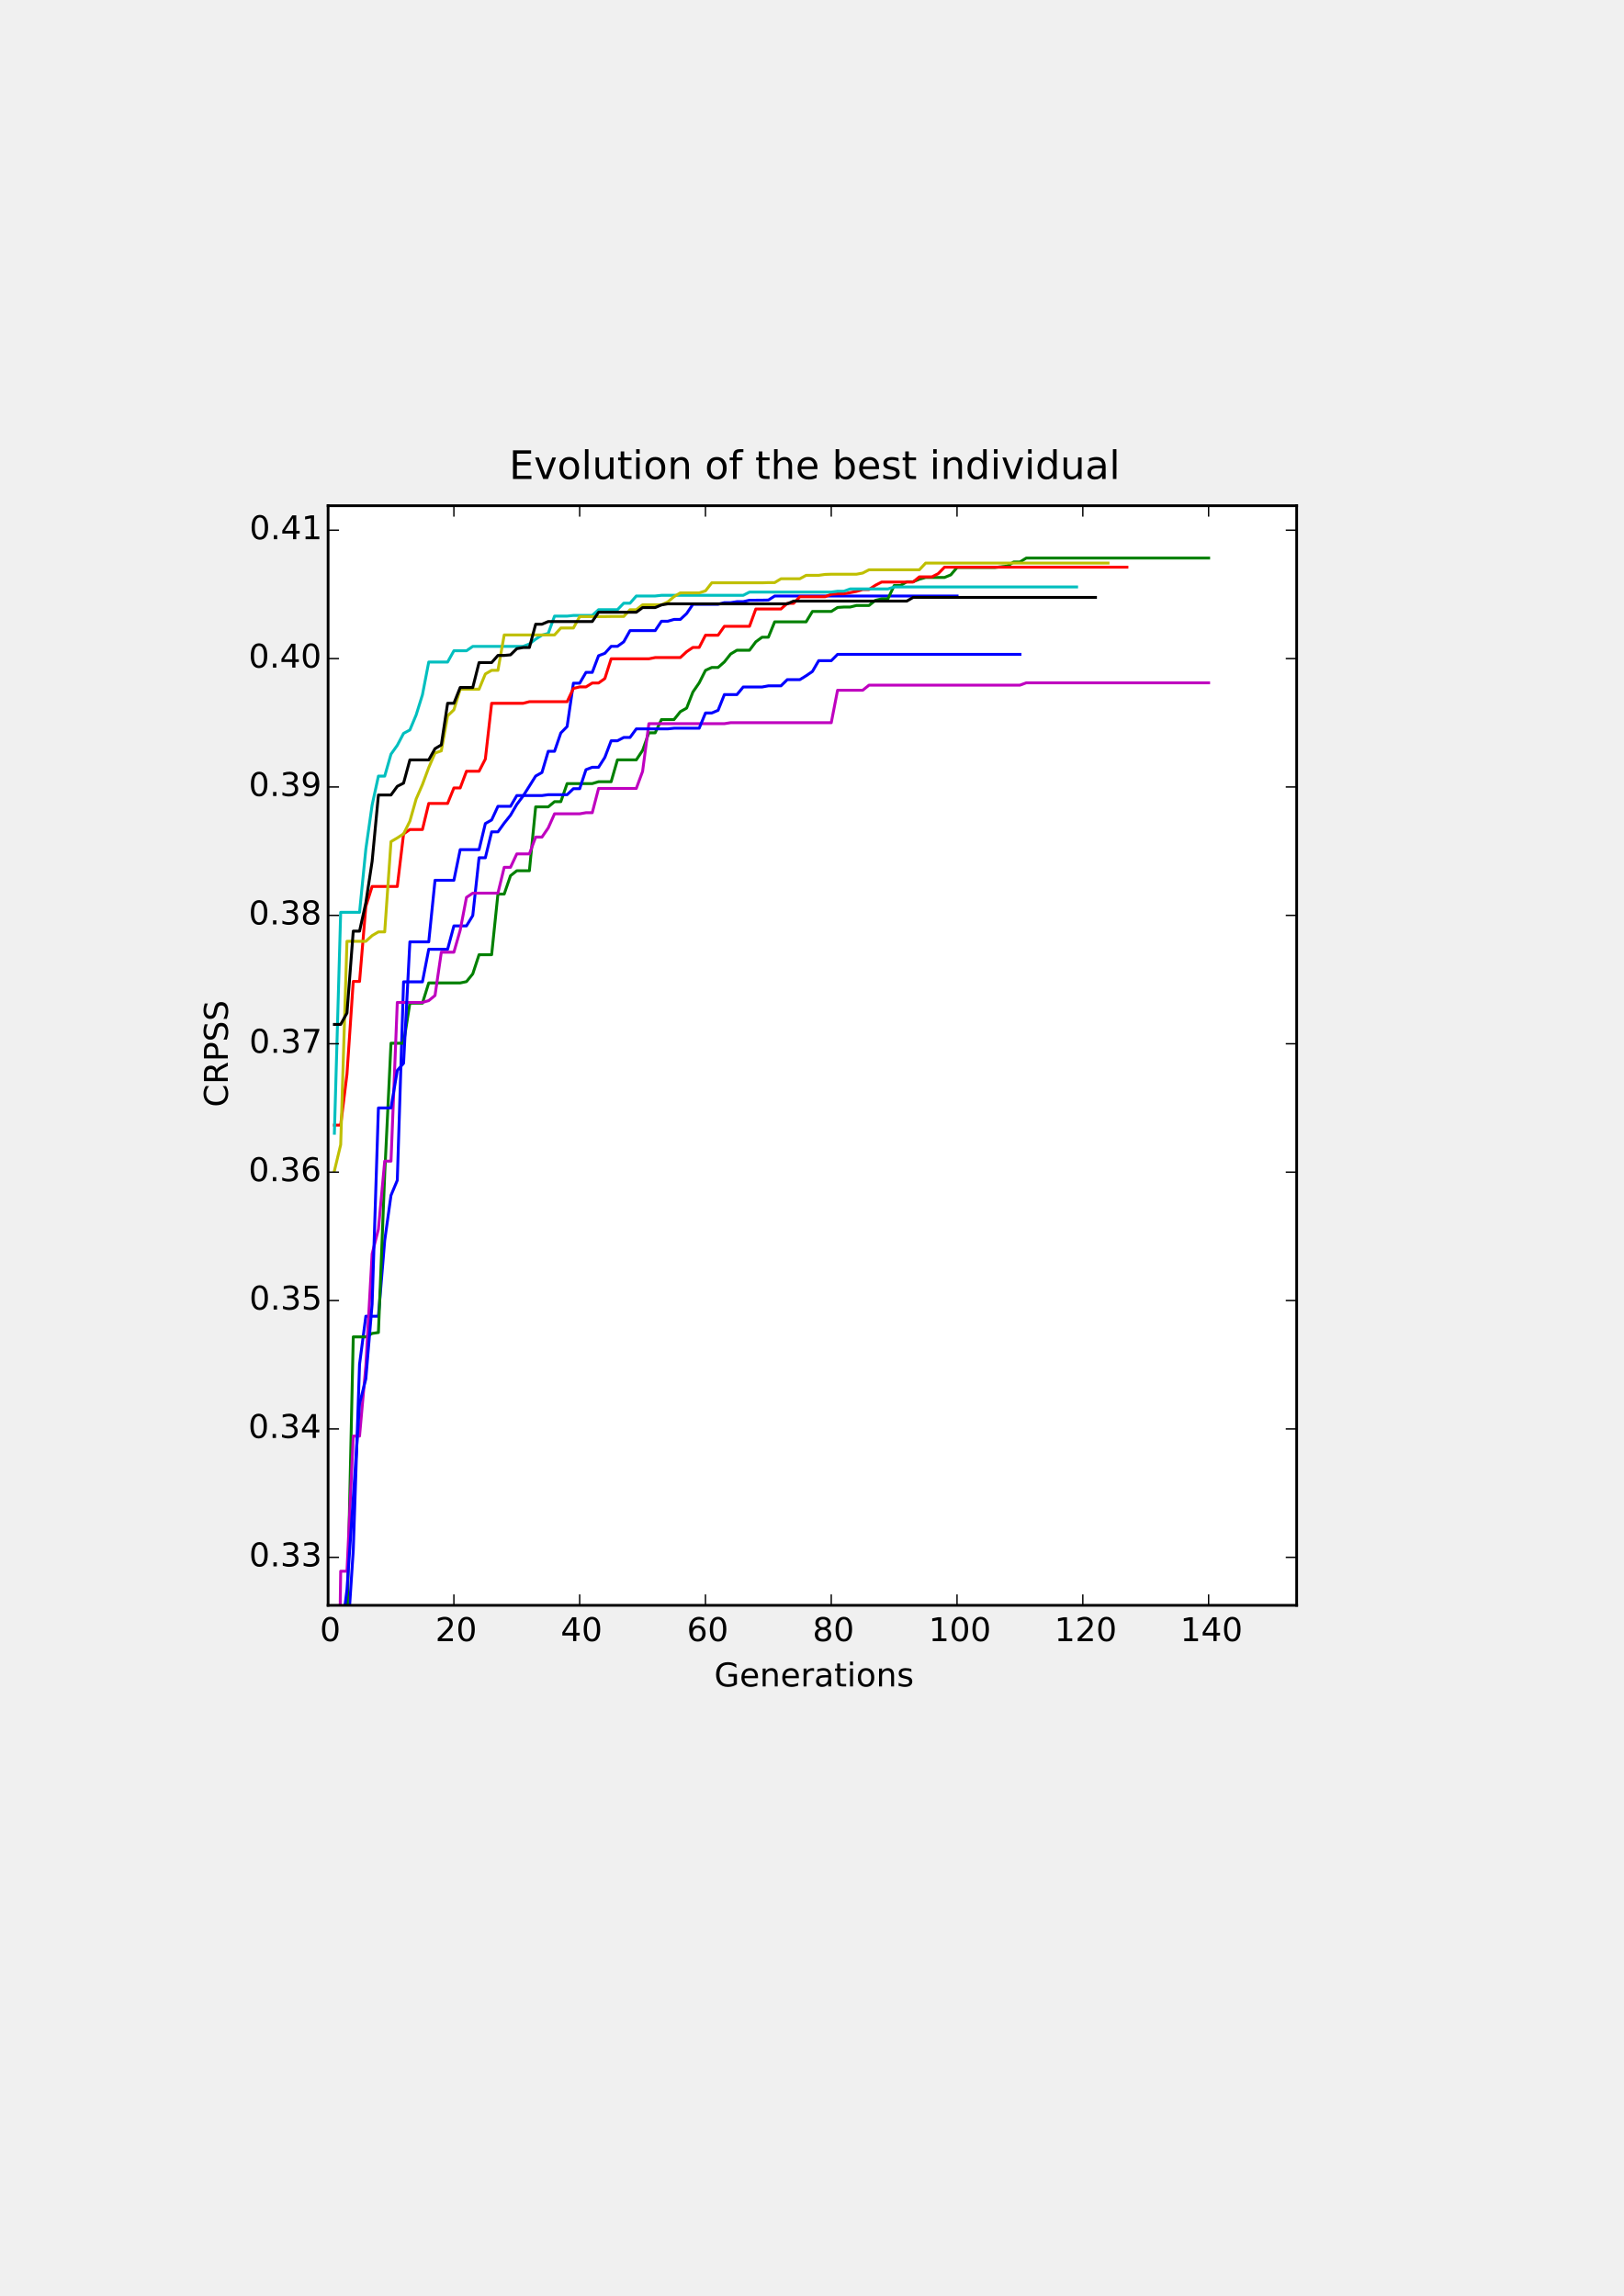
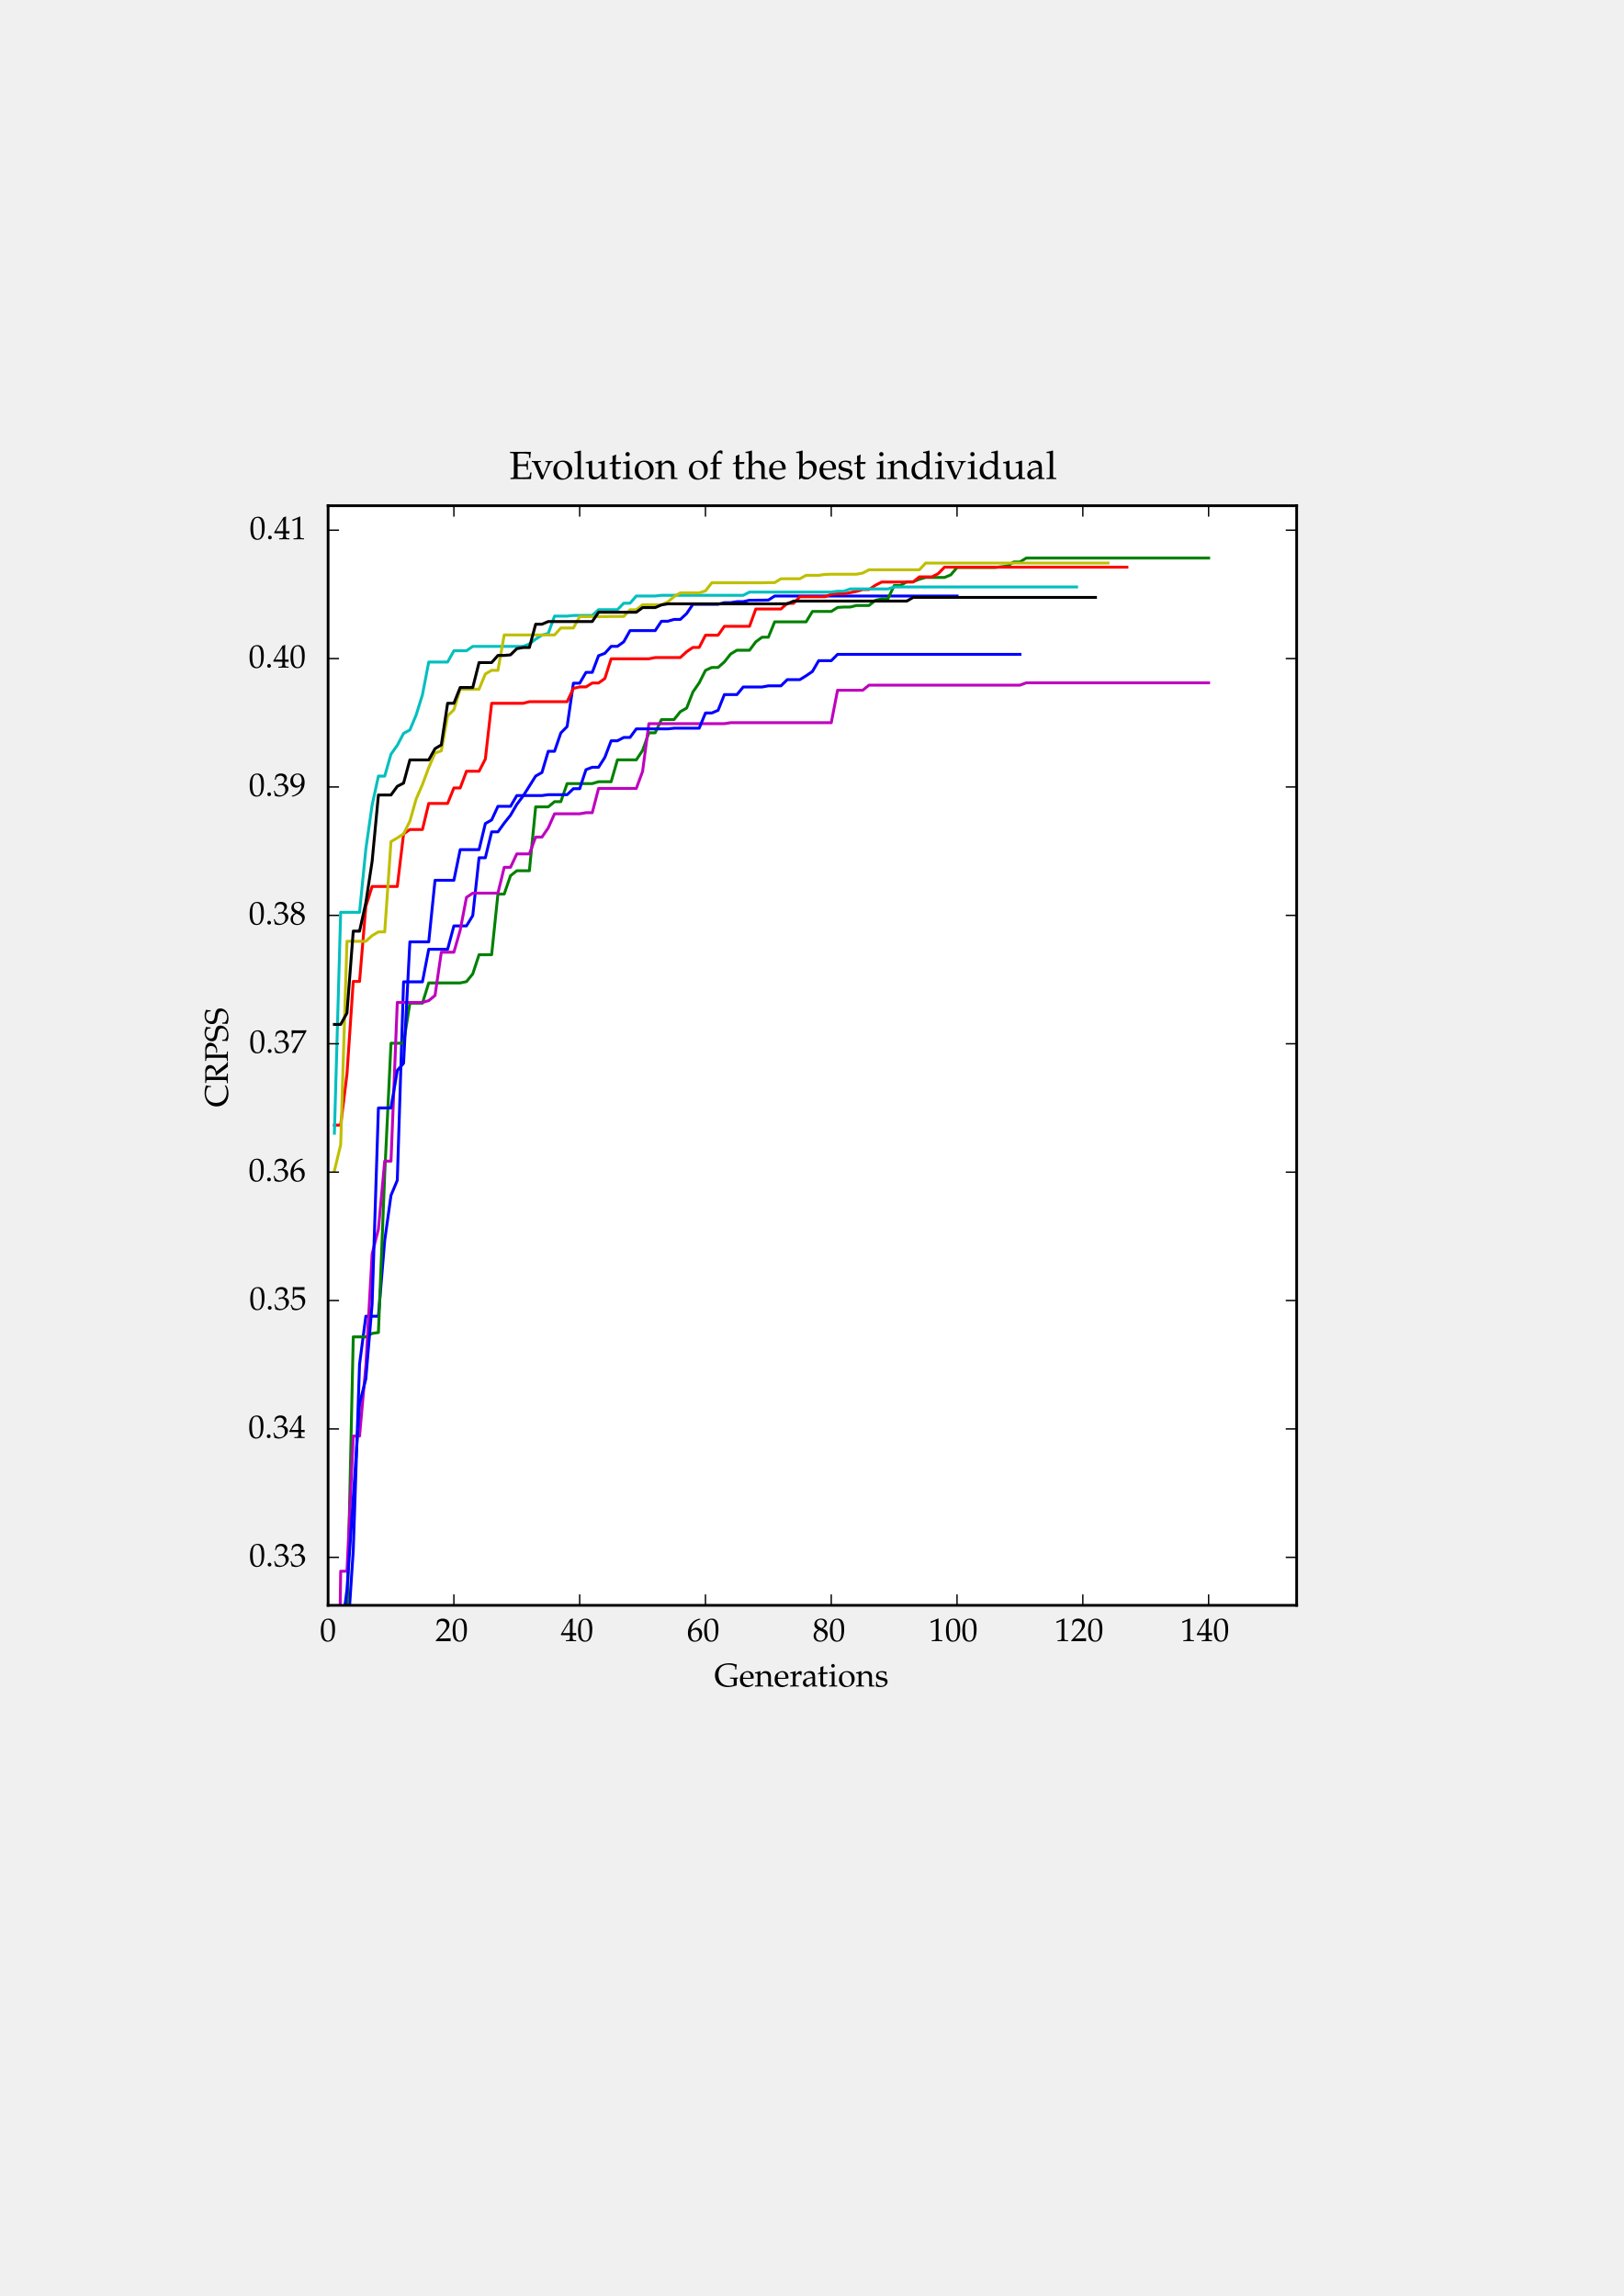
<svg xmlns="http://www.w3.org/2000/svg" width="210mm" height="297mm" viewBox="0 0 744.094 1052.362" id="svg2" version="1.1">
  <defs id="defs4">
    <clipPath id="clipPath4154" clipPathUnits="userSpaceOnUse">
      <path id="path4156" d="m 126,50.4 355.091,0 0,403.2 L 126,453.6 126,50.4 Z" />
    </clipPath>
    <clipPath id="clipPath4164" clipPathUnits="userSpaceOnUse">
      <path id="path4166" d="m 126,50.4 355.091,0 0,403.2 L 126,453.6 126,50.4 Z" />
    </clipPath>
    <clipPath id="clipPath4174" clipPathUnits="userSpaceOnUse">
      <path id="path4176" d="m 126,50.4 355.091,0 0,403.2 L 126,453.6 126,50.4 Z" />
    </clipPath>
    <clipPath id="clipPath4184" clipPathUnits="userSpaceOnUse">
      <path id="path4186" d="m 126,50.4 355.091,0 0,403.2 L 126,453.6 126,50.4 Z" />
    </clipPath>
    <clipPath id="clipPath4194" clipPathUnits="userSpaceOnUse">
      <path id="path4196" d="m 126,50.4 355.091,0 0,403.2 L 126,453.6 126,50.4 Z" />
    </clipPath>
    <clipPath id="clipPath4204" clipPathUnits="userSpaceOnUse">
      <path id="path4206" d="m 126,50.4 355.091,0 0,403.2 L 126,453.6 126,50.4 Z" />
    </clipPath>
    <clipPath id="clipPath4214" clipPathUnits="userSpaceOnUse">
      <path id="path4216" d="m 126,50.4 355.091,0 0,403.2 L 126,453.6 126,50.4 Z" />
    </clipPath>
    <clipPath id="clipPath4224" clipPathUnits="userSpaceOnUse">
      <path id="path4226" d="m 126,50.4 355.091,0 0,403.2 L 126,453.6 126,50.4 Z" />
    </clipPath>
    <clipPath id="clipPath4394" clipPathUnits="userSpaceOnUse">
      <path id="path4396" d="m 552.109,50.4 355.091,0 0,403.2 -355.091,0 0,-403.2 z" />
    </clipPath>
    <clipPath id="clipPath4404" clipPathUnits="userSpaceOnUse">
      <path id="path4406" d="m 552.109,50.4 355.091,0 0,403.2 -355.091,0 0,-403.2 z" />
    </clipPath>
    <clipPath id="clipPath4414" clipPathUnits="userSpaceOnUse">
      <path id="path4416" d="m 552.109,50.4 355.091,0 0,403.2 -355.091,0 0,-403.2 z" />
    </clipPath>
    <clipPath id="clipPath4424" clipPathUnits="userSpaceOnUse">
      <path id="path4426" d="m 552.109,50.4 355.091,0 0,403.2 -355.091,0 0,-403.2 z" />
    </clipPath>
    <clipPath id="clipPath4434" clipPathUnits="userSpaceOnUse">
      <path id="path4436" d="m 552.109,50.4 355.091,0 0,403.2 -355.091,0 0,-403.2 z" />
    </clipPath>
    <clipPath id="clipPath4444" clipPathUnits="userSpaceOnUse">
      <path id="path4446" d="m 552.109,50.4 355.091,0 0,403.2 -355.091,0 0,-403.2 z" />
    </clipPath>
    <clipPath id="clipPath4454" clipPathUnits="userSpaceOnUse">
      <path id="path4456" d="m 552.109,50.4 355.091,0 0,403.2 -355.091,0 0,-403.2 z" />
    </clipPath>
    <clipPath id="clipPath4464" clipPathUnits="userSpaceOnUse">
      <path id="path4466" d="m 552.109,50.4 355.091,0 0,403.2 -355.091,0 0,-403.2 z" />
    </clipPath>
  </defs>
  <g id="layer1">
    <path d="m 150.357,735.791 443.864,0 0,-504 -443.864,0 0,504 z" style="fill:#ffffff;fill-opacity:1;fill-rule:nonzero;stroke:none" id="path4148" />
    <g id="g4150" transform="matrix(1.25,0,0,-1.25,-7.142854,798.7908)" style="stroke-width:1.06;stroke-miterlimit:10;stroke-dasharray:none">
      <g id="g4152" clip-path="url(#clipPath4154)" style="stroke-width:1.06;stroke-miterlimit:10;stroke-dasharray:none">
        <path d="m 128.306,-0.57 2.306,24.663 2.306,11.432 2.306,34.995 2.306,68.262 2.306,17.623 2.306,0 2.306,0 2.306,27.764 2.306,16.564 2.306,5.505 2.306,72.781 2.306,0 2.306,0 2.306,0 2.306,11.94 2.306,0 2.306,0 2.306,0 2.306,8.571 2.306,0 2.306,0 2.306,3.792 2.306,21.187 2.306,0 2.306,9.501 2.306,0 2.306,3.203 2.306,2.888 2.306,3.974 2.306,3.069 2.306,3.645 2.306,3.687 2.306,1.297 2.306,7.786 2.306,0 2.306,6.724 2.306,2.34 2.306,15.898 2.306,0 2.306,3.967 2.306,0 2.306,6.108 2.306,0.88 2.306,2.554 2.306,0 2.306,1.656 2.306,4.112 2.306,0 2.306,0 2.306,0 2.306,0 2.306,3.442 2.306,0 2.306,0.667 2.306,0 2.306,2.144 2.306,3.415 2.306,0 2.306,0 2.306,0 2.306,0 2.306,0.58 2.306,0 2.306,0.368 2.306,0 2.306,0.534 2.306,0 2.306,0.015 2.306,0.044 2.306,1.482 2.306,0 2.306,0 2.306,0 2.306,0 2.306,0 2.306,0 2.306,0 2.306,0 2.306,0 2.306,0 2.306,0 2.306,0 2.306,0 2.306,0 2.306,0 2.306,0 2.306,0 2.306,0 2.306,0 2.306,0 2.306,0 2.306,0 2.306,0 2.306,0 2.306,0 2.306,0 2.306,0 2.306,0 2.306,0" style="fill:none;stroke:#0000ff;stroke-width:1.06;stroke-linecap:square;stroke-linejoin:round;stroke-miterlimit:10;stroke-dasharray:none;stroke-opacity:1" id="path4158" />
      </g>
    </g>
    <g id="g4160" transform="matrix(1.25,0,0,-1.25,-7.142854,798.7908)" style="stroke-width:1.06;stroke-miterlimit:10;stroke-dasharray:none">
      <g id="g4162" clip-path="url(#clipPath4164)" style="stroke-width:1.06;stroke-miterlimit:10;stroke-dasharray:none">
        <path d="m 128.306,0.578 2.306,43.013 2.306,0 2.306,105.237 4.612,0 2.306,1.265 2.306,0.341 2.306,58.033 2.306,48.034 4.612,0 2.306,14.694 4.612,0 2.306,7.418 11.529,0 2.306,0.479 2.306,2.852 2.306,7.016 4.612,0 2.306,22.248 2.306,0 2.306,6.72 2.306,1.821 4.612,0 2.306,23.418 4.612,0 2.306,1.92 2.306,0 2.306,6.619 9.223,0 2.306,0.693 4.612,0 2.306,8.006 6.917,0 2.306,3.473 2.306,6.446 2.306,0 2.306,4.864 4.612,0 2.306,2.889 2.306,1.299 2.306,5.915 2.306,3.355 2.306,4.576 2.306,1.069 2.306,0 2.306,2.023 2.306,2.915 2.306,1.382 4.612,0 2.306,3.087 2.306,1.69 2.306,0 2.306,5.629 11.529,0 2.306,3.809 6.917,0 2.306,1.47 2.306,0.15 2.306,0 2.306,0.566 4.612,0 2.306,1.884 2.306,0.55 2.306,0 2.306,4.882 2.306,0 2.306,1.375 2.306,0 2.306,0.943 2.306,0.647 6.917,0 2.306,0.951 2.306,2.707 13.835,0 4.612,0.541 2.306,1.482 2.306,0 2.306,1.428 66.868,0 0,0" style="fill:none;stroke:#008000;stroke-width:1.06;stroke-linecap:square;stroke-linejoin:round;stroke-miterlimit:10;stroke-dasharray:none;stroke-opacity:1" id="path4168" />
      </g>
    </g>
    <g id="g4170" transform="matrix(1.25,0,0,-1.25,-7.142854,798.7908)" style="stroke-width:1.06;stroke-miterlimit:10;stroke-dasharray:none">
      <g id="g4172" clip-path="url(#clipPath4174)" style="stroke-width:1.06;stroke-miterlimit:10;stroke-dasharray:none">
        <path d="m 128.306,226.464 2.306,0 2.306,18.703 2.306,33.997 2.306,0 2.306,27.501 2.306,7.322 2.306,0 2.306,0 2.306,0 2.306,0 2.306,19.258 2.306,1.626 2.306,0 2.306,0 2.306,9.556 2.306,0 2.306,0 2.306,0 2.306,5.676 2.306,0 2.306,6.134 2.306,0 2.306,0 2.306,4.471 2.306,20.435 2.306,0 2.306,0 2.306,0 2.306,0 2.306,0 2.306,0.595 2.306,0 2.306,0 2.306,0 2.306,0 2.306,0 2.306,0 2.306,4.869 2.306,0.556 2.306,0 2.306,1.425 2.306,0 2.306,1.636 2.306,7.243 2.306,0 2.306,0 2.306,0 2.306,0 2.306,0 2.306,0 2.306,0.452 2.306,0 2.306,0 2.306,0 2.306,0 2.306,2.148 2.306,1.572 2.306,0 2.306,4.473 2.306,0 2.306,0 2.306,3.271 2.306,0 2.306,0 2.306,0 2.306,0 2.306,6.348 2.306,0 2.306,0 2.306,0 2.306,0 2.306,2.072 2.306,0 2.306,2.41 2.306,0 2.306,0 2.306,0 2.306,0 2.306,0.912 2.306,0.168 2.306,0 2.306,0.431 2.306,0.445 2.306,0.712 2.306,0 2.306,1.539 2.306,1.185 2.306,0 2.306,0 2.306,0 2.306,0 2.306,0 2.306,1.907 2.306,0 2.306,0 2.306,1.182 2.306,2.371 2.306,0 2.306,0 2.306,0 2.306,0 2.306,0 2.306,0 2.306,0 2.306,0 2.306,0 2.306,0 2.306,0 2.306,0 2.306,0 2.306,0 2.306,0 2.306,0 2.306,0 2.306,0 2.306,0 2.306,0 2.306,0 2.306,0 2.306,0 2.306,0 2.306,0 2.306,0 2.306,0 2.306,0 2.306,0" style="fill:none;stroke:#ff0000;stroke-width:1.06;stroke-linecap:square;stroke-linejoin:round;stroke-miterlimit:10;stroke-dasharray:none;stroke-opacity:1" id="path4178" />
      </g>
    </g>
    <g id="g4180" transform="matrix(1.25,0,0,-1.25,-7.142854,798.7908)" style="stroke-width:1.06;stroke-miterlimit:10;stroke-dasharray:none">
      <g id="g4182" clip-path="url(#clipPath4184)" style="stroke-width:1.06;stroke-miterlimit:10;stroke-dasharray:none">
        <path d="m 128.306,223.49 2.306,81.016 2.306,0 2.306,0 2.306,0 2.306,23.177 2.306,16.171 2.306,10.598 2.306,0 2.306,8.056 2.306,3.236 2.306,4.378 2.306,1.242 2.306,5.524 2.306,7.394 2.306,11.997 2.306,0 2.306,0 2.306,0 2.306,4.136 2.306,0 2.306,0 2.306,1.601 2.306,0 2.306,0 2.306,0 2.306,0 2.306,0 2.306,0 2.306,0 2.306,0 2.306,0.897 2.306,1.766 2.306,1.466 2.306,0.631 2.306,6.338 2.306,0 2.306,0 2.306,0.246 2.306,0 2.306,0 2.306,0 2.306,2.116 2.306,0 2.306,0 2.306,0 2.306,2.374 2.306,0 2.306,2.645 2.306,0 2.306,0 2.306,0 2.306,0.25 2.306,0 2.306,0 2.306,0 2.306,0 2.306,0 2.306,0 2.306,0 2.306,0 2.306,0 2.306,0 2.306,0 2.306,0 2.306,0 2.306,1.186 2.306,0 2.306,0 2.306,0 2.306,0 2.306,0 2.306,0 2.306,0 2.306,0 2.306,0 2.306,0 2.306,0 2.306,0 2.306,0 2.306,0.309 2.306,0 2.306,0.842 2.306,0 2.306,0 2.306,0 2.306,0 2.306,0 2.306,0 2.306,0.725 2.306,0 2.306,0 2.306,0 2.306,0 2.306,0 2.306,0 2.306,0 2.306,0 2.306,0 2.306,0 2.306,0 2.306,0 2.306,0 2.306,0 2.306,0 2.306,0 2.306,0 2.306,0 2.306,0 2.306,0 2.306,0 2.306,0 2.306,0 2.306,0 2.306,0 2.306,0 2.306,0 2.306,0 2.306,0" style="fill:none;stroke:#00bfbf;stroke-width:1.06;stroke-linecap:square;stroke-linejoin:round;stroke-miterlimit:10;stroke-dasharray:none;stroke-opacity:1" id="path4188" />
      </g>
    </g>
    <g id="g4190" transform="matrix(1.25,0,0,-1.25,-7.142854,798.7908)" style="stroke-width:1.06;stroke-miterlimit:10;stroke-dasharray:none">
      <g id="g4192" clip-path="url(#clipPath4194)" style="stroke-width:1.06;stroke-miterlimit:10;stroke-dasharray:none">
        <path d="m 129.716,-1 0.896,63.899 2.306,0 2.306,49.56 2.306,0 2.306,25.679 2.306,41.157 2.306,9.029 2.306,24.952 2.306,0 2.306,58.193 9.223,0 2.306,0.659 2.306,1.885 2.306,15.869 4.612,0 2.306,8.035 2.306,12.067 2.306,1.548 9.223,0 2.306,9.476 2.306,0 2.306,4.917 4.612,0 2.306,6.164 2.306,0 2.306,3.361 2.306,5.179 9.223,0 2.306,0.406 2.306,0 2.306,8.891 13.835,0 2.306,6.259 2.306,17.49 27.669,0 2.306,0.364 36.893,0 2.306,11.895 9.223,0 2.306,1.871 55.339,0 2.306,0.851 66.868,0 0,0" style="fill:none;stroke:#bf00bf;stroke-width:1.06;stroke-linecap:square;stroke-linejoin:round;stroke-miterlimit:10;stroke-dasharray:none;stroke-opacity:1" id="path4198" />
      </g>
    </g>
    <g id="g4200" transform="matrix(1.25,0,0,-1.25,-7.142854,798.7908)" style="stroke-width:1.06;stroke-miterlimit:10;stroke-dasharray:none">
      <g id="g4202" clip-path="url(#clipPath4204)" style="stroke-width:1.06;stroke-miterlimit:10;stroke-dasharray:none">
        <path d="m 128.306,209.667 2.306,9.637 2.306,74.579 2.306,0 2.306,0 2.306,0 2.306,2.088 2.306,1.358 2.306,0 2.306,33.102 2.306,1.349 2.306,1.498 2.306,4.645 2.306,8.145 2.306,5.287 2.306,6.221 2.306,5.343 2.306,0.789 2.306,12.854 2.306,2.201 2.306,7.555 2.306,0 2.306,0 2.306,0 2.306,5.591 2.306,1.318 2.306,0 2.306,12.99 2.306,0 2.306,0 2.306,0 2.306,0 2.306,0 2.306,0 2.306,0 2.306,0 2.306,2.54 2.306,0 2.306,0 2.306,4.192 2.306,0 2.306,0 2.306,0 2.306,0 2.306,0.037 2.306,0 2.306,0 2.306,2.473 2.306,0 2.306,1.808 2.306,0 2.306,0 2.306,0 2.306,1.048 2.306,1.951 2.306,1.368 2.306,0 2.306,0 2.306,0 2.306,0.744 2.306,2.955 2.306,0 2.306,0 2.306,0 2.306,0 2.306,0 2.306,0 2.306,0 2.306,0 2.306,0.076 2.306,0 2.306,1.405 2.306,0 2.306,0 2.306,0 2.306,1.262 2.306,0 2.306,0 2.306,0.33 2.306,0.076 2.306,0 2.306,0 2.306,0 2.306,0 2.306,0.425 2.306,1.196 2.306,0 2.306,0 2.306,0 2.306,0 2.306,0 2.306,0 2.306,0 2.306,0 2.306,2.469 2.306,0 2.306,0 2.306,0 2.306,0 2.306,0 2.306,0 2.306,0 2.306,0 2.306,0 2.306,0 2.306,0 2.306,0 2.306,0 2.306,0 2.306,0 2.306,0 2.306,0 2.306,0 2.306,0 2.306,0 2.306,0 2.306,0 2.306,0 2.306,0 2.306,0 2.306,0 2.306,0 2.306,0 2.306,0" style="fill:none;stroke:#bfbf00;stroke-width:1.06;stroke-linecap:square;stroke-linejoin:round;stroke-miterlimit:10;stroke-dasharray:none;stroke-opacity:1" id="path4208" />
      </g>
    </g>
    <g id="g4210" transform="matrix(1.25,0,0,-1.25,-7.142854,798.7908)" style="stroke-width:1.06;stroke-miterlimit:10;stroke-dasharray:none">
      <g id="g4212" clip-path="url(#clipPath4214)" style="stroke-width:1.06;stroke-miterlimit:10;stroke-dasharray:none">
        <path d="m 128.306,263.401 2.306,0 2.306,4.176 2.306,30.029 2.306,0 2.306,10.404 2.306,15.194 2.306,24.329 2.306,0 2.306,0 2.306,3.172 2.306,1.181 2.306,8.505 2.306,0 2.306,0 2.306,0 2.306,4.125 2.306,1.383 2.306,15.251 2.306,0 2.306,5.789 2.306,0 2.306,0 2.306,9.14 2.306,0 2.306,0 2.306,2.625 2.306,0 2.306,0.21 2.306,2.266 2.306,0.42 2.306,0 2.306,8.544 2.306,0 2.306,0.991 2.306,0 2.306,0 2.306,0 2.306,0 2.306,0 2.306,0 2.306,0 2.306,3.408 2.306,0 2.306,0 2.306,0 2.306,0 2.306,0 2.306,0 2.306,1.707 2.306,0 2.306,0 2.306,0.974 2.306,0.396 2.306,0 2.306,0 2.306,0 2.306,0 2.306,0 2.306,0 2.306,0 2.306,0 2.306,0 2.306,0 2.306,0 2.306,0 2.306,0 2.306,0 2.306,0 2.306,0 2.306,0 2.306,0 2.306,0 2.306,0.998 2.306,0 2.306,0 2.306,0 2.306,0 2.306,0 2.306,0 2.306,0 2.306,0 2.306,0 2.306,0.003 2.306,0 2.306,0 2.306,0 2.306,0 2.306,0 2.306,0 2.306,0 2.306,0 2.306,1.346 2.306,0 2.306,0 2.306,0 2.306,0 2.306,0 2.306,0 2.306,0 2.306,0 2.306,0 2.306,0 2.306,0 2.306,0 2.306,0 2.306,0 2.306,0 2.306,0 2.306,0 2.306,0 2.306,0 2.306,0 2.306,0 2.306,0 2.306,0 2.306,0 2.306,0 2.306,0 2.306,0 2.306,0 2.306,0" style="fill:none;stroke:#000000;stroke-width:1.06;stroke-linecap:square;stroke-linejoin:round;stroke-miterlimit:10;stroke-dasharray:none;stroke-opacity:1" id="path4218" />
      </g>
    </g>
    <g id="g4220" transform="matrix(1.25,0,0,-1.25,-7.142854,798.7908)">
      <g id="g4222" clip-path="url(#clipPath4224)">
        <path d="m 128.306,1.461 2.306,36.133 2.306,18.535 2.306,33.536 2.306,34.648 2.306,9.116 2.306,27.436 2.306,71.904 2.306,0 2.306,0 2.306,13.773 2.306,2.599 2.306,44.531 2.306,0 2.306,0 2.306,0 2.306,22.582 2.306,0 2.306,0 2.306,0 2.306,11.233 2.306,0 2.306,0 2.306,0 2.306,9.572 2.306,1.305 2.306,5.001 2.306,0 2.306,0 2.306,3.956 2.306,0 2.306,0 2.306,0 2.306,0 2.306,0.313 2.306,0 2.306,0 2.306,0 2.306,2.207 2.306,0 2.306,6.97 2.306,0.889 2.306,0 2.306,3.624 2.306,6.079 2.306,0 2.306,1.219 2.306,0 2.306,3.149 2.306,0 2.306,0 2.306,0 2.306,0 2.306,0 2.306,0.241 2.306,0 2.306,0 2.306,0 2.306,0 2.306,5.585 2.306,0 2.306,0.974 2.306,5.771 2.306,0 2.306,0 2.306,2.788 2.306,0 2.306,0 2.306,0 2.306,0.424 2.306,0 2.306,0 2.306,2.268 2.306,0 2.306,0 2.306,1.426 2.306,1.575 2.306,3.964 2.306,0 2.306,0 2.306,2.315 2.306,0 2.306,0 2.306,0 2.306,0 2.306,0 2.306,0 2.306,0 2.306,0 2.306,0 2.306,0 2.306,0 2.306,0 2.306,0 2.306,0 2.306,0 2.306,0 2.306,0 2.306,0 2.306,0 2.306,0 2.306,0 2.306,0 2.306,0 2.306,0 2.306,0 2.306,0 2.306,0 2.306,0 2.306,0" style="fill:none;stroke:#0000ff;stroke-width:1.06;stroke-linecap:square;stroke-linejoin:round;stroke-miterlimit:10;stroke-dasharray:none;stroke-opacity:1" id="path4228" />
      </g>
    </g>
    <path id="path4232" style="fill:none;stroke:#000000;stroke-width:1.25;stroke-linecap:square;stroke-linejoin:miter;stroke-miterlimit:10;stroke-dasharray:none;stroke-opacity:1" d="m 150.357,231.791 443.864,0" />
    <path id="path4234" style="fill:none;stroke:#000000;stroke-width:1.25;stroke-linecap:square;stroke-linejoin:miter;stroke-miterlimit:10;stroke-dasharray:none;stroke-opacity:1" d="m 594.221,735.791 0,-504" />
    <path id="path4236" style="fill:none;stroke:#000000;stroke-width:1.25;stroke-linecap:square;stroke-linejoin:miter;stroke-miterlimit:10;stroke-dasharray:none;stroke-opacity:1" d="m 150.357,735.791 443.864,0" />
    <path id="path4238" style="fill:none;stroke:#000000;stroke-width:1.25;stroke-linecap:square;stroke-linejoin:miter;stroke-miterlimit:10;stroke-dasharray:none;stroke-opacity:1" d="m 150.357,735.791 0,-504" />
    <path id="path4240" style="fill:#000000;fill-opacity:1;fill-rule:nonzero;stroke:#000000;stroke-width:0.625;stroke-linecap:butt;stroke-linejoin:round;stroke-miterlimit:10;stroke-dasharray:none;stroke-opacity:1" d="m 150.357,735.791 0,-5" />
    <path id="path4242" style="fill:#000000;fill-opacity:1;fill-rule:nonzero;stroke:#000000;stroke-width:0.625;stroke-linecap:butt;stroke-linejoin:round;stroke-miterlimit:10;stroke-dasharray:none;stroke-opacity:1" d="m 150.357,231.791 0,5" />
    <text id="text4244" style="font-variant:normal;font-weight:normal;font-size:15px;font-family:BitstreamVeraSans;-inkscape-font-specification:BitstreamVeraSans-Roman;writing-mode:lr-tb;fill:#000000;fill-opacity:1;fill-rule:nonzero;stroke:none" x="146.578" y="752.197">
-       <tspan id="tspan4246" y="752.197" x="146.578">0</tspan>
+       <tspan id="tspan4246" y="752.197" x="146.578" style="-inkscape-font-specification:'Palatino Linotype';font-family:'Palatino Linotype';font-weight:normal;font-style:normal;font-stretch:normal;font-variant:normal">0</tspan>
    </text>
    <path id="path4248" style="fill:#000000;fill-opacity:1;fill-rule:nonzero;stroke:#000000;stroke-width:0.625;stroke-linecap:butt;stroke-linejoin:round;stroke-miterlimit:10;stroke-dasharray:none;stroke-opacity:1" d="m 208.002,735.791 0,-5" />
    <path id="path4250" style="fill:#000000;fill-opacity:1;fill-rule:nonzero;stroke:#000000;stroke-width:0.625;stroke-linecap:butt;stroke-linejoin:round;stroke-miterlimit:10;stroke-dasharray:none;stroke-opacity:1" d="m 208.002,231.791 0,5" />
    <text id="text4252" style="font-variant:normal;font-weight:normal;font-size:15px;font-family:BitstreamVeraSans;-inkscape-font-specification:BitstreamVeraSans-Roman;writing-mode:lr-tb;fill:#000000;fill-opacity:1;fill-rule:nonzero;stroke:none" x="199.496" y="752.197">
-       <tspan id="tspan4254" y="752.197" x="199.496 209.036">20</tspan>
+       <tspan id="tspan4254" y="752.197" x="199.496 209.036" style="-inkscape-font-specification:'Palatino Linotype';font-family:'Palatino Linotype';font-weight:normal;font-style:normal;font-stretch:normal;font-variant:normal">20</tspan>
    </text>
    <path id="path4256" style="fill:#000000;fill-opacity:1;fill-rule:nonzero;stroke:#000000;stroke-width:0.625;stroke-linecap:butt;stroke-linejoin:round;stroke-miterlimit:10;stroke-dasharray:none;stroke-opacity:1" d="m 265.646,735.791 0,-5" />
    <path id="path4258" style="fill:#000000;fill-opacity:1;fill-rule:nonzero;stroke:#000000;stroke-width:0.625;stroke-linecap:butt;stroke-linejoin:round;stroke-miterlimit:10;stroke-dasharray:none;stroke-opacity:1" d="m 265.646,231.791 0,5" />
    <text id="text4260" style="font-variant:normal;font-weight:normal;font-size:15px;font-family:BitstreamVeraSans;-inkscape-font-specification:BitstreamVeraSans-Roman;writing-mode:lr-tb;fill:#000000;fill-opacity:1;fill-rule:nonzero;stroke:none" x="256.965" y="752.197">
-       <tspan id="tspan4262" y="752.197" x="256.965 266.505">40</tspan>
+       <tspan id="tspan4262" y="752.197" x="256.965 266.505" style="-inkscape-font-specification:'Palatino Linotype';font-family:'Palatino Linotype';font-weight:normal;font-style:normal;font-stretch:normal;font-variant:normal">40</tspan>
    </text>
    <path id="path4264" style="fill:#000000;fill-opacity:1;fill-rule:nonzero;stroke:#000000;stroke-width:0.625;stroke-linecap:butt;stroke-linejoin:round;stroke-miterlimit:10;stroke-dasharray:none;stroke-opacity:1" d="m 323.291,735.791 0,-5" />
    <path id="path4266" style="fill:#000000;fill-opacity:1;fill-rule:nonzero;stroke:#000000;stroke-width:0.625;stroke-linecap:butt;stroke-linejoin:round;stroke-miterlimit:10;stroke-dasharray:none;stroke-opacity:1" d="m 323.291,231.791 0,5" />
    <text id="text4268" style="font-variant:normal;font-weight:normal;font-size:15px;font-family:BitstreamVeraSans;-inkscape-font-specification:BitstreamVeraSans-Roman;writing-mode:lr-tb;fill:#000000;fill-opacity:1;fill-rule:nonzero;stroke:none" x="314.766" y="752.197">
-       <tspan id="tspan4270" y="752.197" x="314.766 324.306">60</tspan>
+       <tspan id="tspan4270" y="752.197" x="314.766 324.306" style="-inkscape-font-specification:'Palatino Linotype';font-family:'Palatino Linotype';font-weight:normal;font-style:normal;font-stretch:normal;font-variant:normal">60</tspan>
    </text>
    <path id="path4272" style="fill:#000000;fill-opacity:1;fill-rule:nonzero;stroke:#000000;stroke-width:0.625;stroke-linecap:butt;stroke-linejoin:round;stroke-miterlimit:10;stroke-dasharray:none;stroke-opacity:1" d="m 380.936,735.791 0,-5" />
    <path id="path4274" style="fill:#000000;fill-opacity:1;fill-rule:nonzero;stroke:#000000;stroke-width:0.625;stroke-linecap:butt;stroke-linejoin:round;stroke-miterlimit:10;stroke-dasharray:none;stroke-opacity:1" d="m 380.936,231.791 0,5" />
    <text id="text4276" style="font-variant:normal;font-weight:normal;font-size:15px;font-family:BitstreamVeraSans;-inkscape-font-specification:BitstreamVeraSans-Roman;writing-mode:lr-tb;fill:#000000;fill-opacity:1;fill-rule:nonzero;stroke:none" x="372.391" y="752.197">
-       <tspan id="tspan4278" y="752.197" x="372.391 381.931">80</tspan>
+       <tspan id="tspan4278" y="752.197" x="372.391 381.931" style="-inkscape-font-specification:'Palatino Linotype';font-family:'Palatino Linotype';font-weight:normal;font-style:normal;font-stretch:normal;font-variant:normal">80</tspan>
    </text>
    <path id="path4280" style="fill:#000000;fill-opacity:1;fill-rule:nonzero;stroke:#000000;stroke-width:0.625;stroke-linecap:butt;stroke-linejoin:round;stroke-miterlimit:10;stroke-dasharray:none;stroke-opacity:1" d="m 438.58,735.791 0,-5" />
    <path id="path4282" style="fill:#000000;fill-opacity:1;fill-rule:nonzero;stroke:#000000;stroke-width:0.625;stroke-linecap:butt;stroke-linejoin:round;stroke-miterlimit:10;stroke-dasharray:none;stroke-opacity:1" d="m 438.58,231.791 0,5" />
    <text id="text4284" style="font-variant:normal;font-weight:normal;font-size:15px;font-family:BitstreamVeraSans;-inkscape-font-specification:BitstreamVeraSans-Roman;writing-mode:lr-tb;fill:#000000;fill-opacity:1;fill-rule:nonzero;stroke:none" x="425.572" y="752.197">
-       <tspan id="tspan4286" y="752.197" x="425.572 435.112 444.652">100</tspan>
+       <tspan id="tspan4286" y="752.197" x="425.572 435.112 444.652" style="-inkscape-font-specification:'Palatino Linotype';font-family:'Palatino Linotype';font-weight:normal;font-style:normal;font-stretch:normal;font-variant:normal">100</tspan>
    </text>
    <path id="path4288" style="fill:#000000;fill-opacity:1;fill-rule:nonzero;stroke:#000000;stroke-width:0.625;stroke-linecap:butt;stroke-linejoin:round;stroke-miterlimit:10;stroke-dasharray:none;stroke-opacity:1" d="m 496.225,735.791 0,-5" />
    <path id="path4290" style="fill:#000000;fill-opacity:1;fill-rule:nonzero;stroke:#000000;stroke-width:0.625;stroke-linecap:butt;stroke-linejoin:round;stroke-miterlimit:10;stroke-dasharray:none;stroke-opacity:1" d="m 496.225,231.791 0,5" />
    <text id="text4292" style="font-variant:normal;font-weight:normal;font-size:15px;font-family:BitstreamVeraSans;-inkscape-font-specification:BitstreamVeraSans-Roman;writing-mode:lr-tb;fill:#000000;fill-opacity:1;fill-rule:nonzero;stroke:none" x="483.217" y="752.197">
-       <tspan id="tspan4294" y="752.197" x="483.217 492.757 502.297">120</tspan>
+       <tspan id="tspan4294" y="752.197" x="483.217 492.757 502.297" style="-inkscape-font-specification:'Palatino Linotype';font-family:'Palatino Linotype';font-weight:normal;font-style:normal;font-stretch:normal;font-variant:normal">120</tspan>
    </text>
    <path id="path4296" style="fill:#000000;fill-opacity:1;fill-rule:nonzero;stroke:#000000;stroke-width:0.625;stroke-linecap:butt;stroke-linejoin:round;stroke-miterlimit:10;stroke-dasharray:none;stroke-opacity:1" d="m 553.87,735.791 0,-5" />
    <path id="path4298" style="fill:#000000;fill-opacity:1;fill-rule:nonzero;stroke:#000000;stroke-width:0.625;stroke-linecap:butt;stroke-linejoin:round;stroke-miterlimit:10;stroke-dasharray:none;stroke-opacity:1" d="m 553.87,231.791 0,5" />
    <text id="text4300" style="font-variant:normal;font-weight:normal;font-size:15px;font-family:BitstreamVeraSans;-inkscape-font-specification:BitstreamVeraSans-Roman;writing-mode:lr-tb;fill:#000000;fill-opacity:1;fill-rule:nonzero;stroke:none" x="540.862" y="752.197">
-       <tspan id="tspan4302" y="752.197" x="540.862 550.402 559.942">140</tspan>
+       <tspan id="tspan4302" y="752.197" x="540.862 550.402 559.942" style="-inkscape-font-specification:'Palatino Linotype';font-family:'Palatino Linotype';font-weight:normal;font-style:normal;font-stretch:normal;font-variant:normal">140</tspan>
    </text>
    <text id="text4304" style="font-variant:normal;font-weight:normal;font-size:15px;font-family:BitstreamVeraSans;-inkscape-font-specification:BitstreamVeraSans-Roman;writing-mode:lr-tb;fill:#000000;fill-opacity:1;fill-rule:nonzero;stroke:none" x="327.308" y="772.978">
-       <tspan id="tspan4306" y="772.978" x="327.308 338.933 348.159 357.668 366.893 373.058 382.254 388.134 392.303 401.483 410.993">Generations</tspan>
+       <tspan id="tspan4306" y="772.978" x="327.308 338.933 348.159 357.668 366.893 373.058 382.254 388.134 392.303 401.483 410.993" style="-inkscape-font-specification:'Palatino Linotype';font-family:'Palatino Linotype';font-weight:normal;font-style:normal;font-stretch:normal;font-variant:normal">Generations</tspan>
    </text>
    <path id="path4308" style="fill:#000000;fill-opacity:1;fill-rule:nonzero;stroke:#000000;stroke-width:0.625;stroke-linecap:butt;stroke-linejoin:round;stroke-miterlimit:10;stroke-dasharray:none;stroke-opacity:1" d="m 150.357,713.797 5,0" />
    <path id="path4310" style="fill:#000000;fill-opacity:1;fill-rule:nonzero;stroke:#000000;stroke-width:0.625;stroke-linecap:butt;stroke-linejoin:round;stroke-miterlimit:10;stroke-dasharray:none;stroke-opacity:1" d="m 594.221,713.797 -5,0" />
    <text id="text4312" style="font-variant:normal;font-weight:normal;font-size:15px;font-family:BitstreamVeraSans;-inkscape-font-specification:BitstreamVeraSans-Roman;writing-mode:lr-tb;fill:#000000;fill-opacity:1;fill-rule:nonzero;stroke:none" x="114.146" y="717.937">
-       <tspan id="tspan4314" y="717.937" x="114.146 123.686 128.456 137.996">0.33</tspan>
+       <tspan id="tspan4314" y="717.937" x="114.146 123.686 128.456 137.996" style="-inkscape-font-specification:'Palatino Linotype';font-family:'Palatino Linotype';font-weight:normal;font-style:normal;font-stretch:normal;font-variant:normal">0.33</tspan>
    </text>
    <path id="path4316" style="fill:#000000;fill-opacity:1;fill-rule:nonzero;stroke:#000000;stroke-width:0.625;stroke-linecap:butt;stroke-linejoin:round;stroke-miterlimit:10;stroke-dasharray:none;stroke-opacity:1" d="m 150.357,654.948 5,0" />
    <path id="path4318" style="fill:#000000;fill-opacity:1;fill-rule:nonzero;stroke:#000000;stroke-width:0.625;stroke-linecap:butt;stroke-linejoin:round;stroke-miterlimit:10;stroke-dasharray:none;stroke-opacity:1" d="m 594.221,654.948 -5,0" />
    <text id="text4320" style="font-variant:normal;font-weight:normal;font-size:15px;font-family:BitstreamVeraSans;-inkscape-font-specification:BitstreamVeraSans-Roman;writing-mode:lr-tb;fill:#000000;fill-opacity:1;fill-rule:nonzero;stroke:none" x="113.775" y="659.089">
-       <tspan id="tspan4322" y="659.089" x="113.775 123.315 128.085 137.625">0.34</tspan>
+       <tspan id="tspan4322" y="659.089" x="113.775 123.315 128.085 137.625" style="-inkscape-font-specification:'Palatino Linotype';font-family:'Palatino Linotype';font-weight:normal;font-style:normal;font-stretch:normal;font-variant:normal">0.34</tspan>
    </text>
    <path id="path4324" style="fill:#000000;fill-opacity:1;fill-rule:nonzero;stroke:#000000;stroke-width:0.625;stroke-linecap:butt;stroke-linejoin:round;stroke-miterlimit:10;stroke-dasharray:none;stroke-opacity:1" d="m 150.357,596.1 5,0" />
    <path id="path4326" style="fill:#000000;fill-opacity:1;fill-rule:nonzero;stroke:#000000;stroke-width:0.625;stroke-linecap:butt;stroke-linejoin:round;stroke-miterlimit:10;stroke-dasharray:none;stroke-opacity:1" d="m 594.221,596.1 -5,0" />
    <text id="text4328" style="font-variant:normal;font-weight:normal;font-size:15px;font-family:BitstreamVeraSans;-inkscape-font-specification:BitstreamVeraSans-Roman;writing-mode:lr-tb;fill:#000000;fill-opacity:1;fill-rule:nonzero;stroke:none" x="114.244" y="600.241">
-       <tspan id="tspan4330" y="600.241" x="114.244 123.784 128.554 138.094">0.35</tspan>
+       <tspan id="tspan4330" y="600.241" x="114.244 123.784 128.554 138.094" style="-inkscape-font-specification:'Palatino Linotype';font-family:'Palatino Linotype';font-weight:normal;font-style:normal;font-stretch:normal;font-variant:normal">0.35</tspan>
    </text>
    <path id="path4332" style="fill:#000000;fill-opacity:1;fill-rule:nonzero;stroke:#000000;stroke-width:0.625;stroke-linecap:butt;stroke-linejoin:round;stroke-miterlimit:10;stroke-dasharray:none;stroke-opacity:1" d="m 150.357,537.252 5,0" />
    <path id="path4334" style="fill:#000000;fill-opacity:1;fill-rule:nonzero;stroke:#000000;stroke-width:0.625;stroke-linecap:butt;stroke-linejoin:round;stroke-miterlimit:10;stroke-dasharray:none;stroke-opacity:1" d="m 594.221,537.252 -5,0" />
    <text id="text4336" style="font-variant:normal;font-weight:normal;font-size:15px;font-family:BitstreamVeraSans;-inkscape-font-specification:BitstreamVeraSans-Roman;writing-mode:lr-tb;fill:#000000;fill-opacity:1;fill-rule:nonzero;stroke:none" x="113.892" y="541.392">
-       <tspan id="tspan4338" y="541.392" x="113.892 123.432 128.202 137.742">0.36</tspan>
+       <tspan id="tspan4338" y="541.392" x="113.892 123.432 128.202 137.742" style="-inkscape-font-specification:'Palatino Linotype';font-family:'Palatino Linotype';font-weight:normal;font-style:normal;font-stretch:normal;font-variant:normal">0.36</tspan>
    </text>
    <path id="path4340" style="fill:#000000;fill-opacity:1;fill-rule:nonzero;stroke:#000000;stroke-width:0.625;stroke-linecap:butt;stroke-linejoin:round;stroke-miterlimit:10;stroke-dasharray:none;stroke-opacity:1" d="m 150.357,478.403 5,0" />
    <path id="path4342" style="fill:#000000;fill-opacity:1;fill-rule:nonzero;stroke:#000000;stroke-width:0.625;stroke-linecap:butt;stroke-linejoin:round;stroke-miterlimit:10;stroke-dasharray:none;stroke-opacity:1" d="m 594.221,478.403 -5,0" />
    <text id="text4344" style="font-variant:normal;font-weight:normal;font-size:15px;font-family:BitstreamVeraSans;-inkscape-font-specification:BitstreamVeraSans-Roman;writing-mode:lr-tb;fill:#000000;fill-opacity:1;fill-rule:nonzero;stroke:none" x="114.224" y="482.544">
-       <tspan id="tspan4346" y="482.544" x="114.224 123.764 128.534 138.074">0.37</tspan>
+       <tspan id="tspan4346" y="482.544" x="114.224 123.764 128.534 138.074" style="-inkscape-font-specification:'Palatino Linotype';font-family:'Palatino Linotype';font-weight:normal;font-style:normal;font-stretch:normal;font-variant:normal">0.37</tspan>
    </text>
    <path id="path4348" style="fill:#000000;fill-opacity:1;fill-rule:nonzero;stroke:#000000;stroke-width:0.625;stroke-linecap:butt;stroke-linejoin:round;stroke-miterlimit:10;stroke-dasharray:none;stroke-opacity:1" d="m 150.357,419.555 5,0" />
    <path id="path4350" style="fill:#000000;fill-opacity:1;fill-rule:nonzero;stroke:#000000;stroke-width:0.625;stroke-linecap:butt;stroke-linejoin:round;stroke-miterlimit:10;stroke-dasharray:none;stroke-opacity:1" d="m 594.221,419.555 -5,0" />
    <text id="text4352" style="font-variant:normal;font-weight:normal;font-size:15px;font-family:BitstreamVeraSans;-inkscape-font-specification:BitstreamVeraSans-Roman;writing-mode:lr-tb;fill:#000000;fill-opacity:1;fill-rule:nonzero;stroke:none" x="113.97" y="423.696">
-       <tspan id="tspan4354" y="423.696" x="113.97 123.51 128.28 137.82">0.38</tspan>
+       <tspan id="tspan4354" y="423.696" x="113.97 123.51 128.28 137.82" style="-inkscape-font-specification:'Palatino Linotype';font-family:'Palatino Linotype';font-weight:normal;font-style:normal;font-stretch:normal;font-variant:normal">0.38</tspan>
    </text>
    <path id="path4356" style="fill:#000000;fill-opacity:1;fill-rule:nonzero;stroke:#000000;stroke-width:0.625;stroke-linecap:butt;stroke-linejoin:round;stroke-miterlimit:10;stroke-dasharray:none;stroke-opacity:1" d="m 150.357,360.707 5,0" />
    <path id="path4358" style="fill:#000000;fill-opacity:1;fill-rule:nonzero;stroke:#000000;stroke-width:0.625;stroke-linecap:butt;stroke-linejoin:round;stroke-miterlimit:10;stroke-dasharray:none;stroke-opacity:1" d="m 594.221,360.707 -5,0" />
    <text id="text4360" style="font-variant:normal;font-weight:normal;font-size:15px;font-family:BitstreamVeraSans;-inkscape-font-specification:BitstreamVeraSans-Roman;writing-mode:lr-tb;fill:#000000;fill-opacity:1;fill-rule:nonzero;stroke:none" x="113.99" y="364.847">
-       <tspan id="tspan4362" y="364.847" x="113.99 123.53 128.3 137.84">0.39</tspan>
+       <tspan id="tspan4362" y="364.847" x="113.99 123.53 128.3 137.84" style="-inkscape-font-specification:'Palatino Linotype';font-family:'Palatino Linotype';font-weight:normal;font-style:normal;font-stretch:normal;font-variant:normal">0.39</tspan>
    </text>
    <path id="path4364" style="fill:#000000;fill-opacity:1;fill-rule:nonzero;stroke:#000000;stroke-width:0.625;stroke-linecap:butt;stroke-linejoin:round;stroke-miterlimit:10;stroke-dasharray:none;stroke-opacity:1" d="m 150.357,301.858 5,0" />
    <path id="path4366" style="fill:#000000;fill-opacity:1;fill-rule:nonzero;stroke:#000000;stroke-width:0.625;stroke-linecap:butt;stroke-linejoin:round;stroke-miterlimit:10;stroke-dasharray:none;stroke-opacity:1" d="m 594.221,301.858 -5,0" />
    <text id="text4368" style="font-variant:normal;font-weight:normal;font-size:15px;font-family:BitstreamVeraSans;-inkscape-font-specification:BitstreamVeraSans-Roman;writing-mode:lr-tb;fill:#000000;fill-opacity:1;fill-rule:nonzero;stroke:none" x="113.931" y="305.999">
-       <tspan id="tspan4370" y="305.999" x="113.931 123.471 128.241 137.781">0.40</tspan>
+       <tspan id="tspan4370" y="305.999" x="113.931 123.471 128.241 137.781" style="-inkscape-font-specification:'Palatino Linotype';font-family:'Palatino Linotype';font-weight:normal;font-style:normal;font-stretch:normal;font-variant:normal">0.40</tspan>
    </text>
    <path id="path4372" style="fill:#000000;fill-opacity:1;fill-rule:nonzero;stroke:#000000;stroke-width:0.625;stroke-linecap:butt;stroke-linejoin:round;stroke-miterlimit:10;stroke-dasharray:none;stroke-opacity:1" d="m 150.357,243.01 5,0" />
    <path id="path4374" style="fill:#000000;fill-opacity:1;fill-rule:nonzero;stroke:#000000;stroke-width:0.625;stroke-linecap:butt;stroke-linejoin:round;stroke-miterlimit:10;stroke-dasharray:none;stroke-opacity:1" d="m 594.221,243.01 -5,0" />
    <text id="text4376" style="font-variant:normal;font-weight:normal;font-size:15px;font-family:BitstreamVeraSans;-inkscape-font-specification:BitstreamVeraSans-Roman;writing-mode:lr-tb;fill:#000000;fill-opacity:1;fill-rule:nonzero;stroke:none" x="114.322" y="247.151">
-       <tspan id="tspan4378" y="247.151" x="114.322 123.862 128.632 138.172">0.41</tspan>
+       <tspan id="tspan4378" y="247.151" x="114.322 123.862 128.632 138.172" style="-inkscape-font-specification:'Palatino Linotype';font-family:'Palatino Linotype';font-weight:normal;font-style:normal;font-stretch:normal;font-variant:normal">0.41</tspan>
    </text>
    <text id="text4380" style="font-variant:normal;font-weight:normal;font-size:15px;font-family:BitstreamVeraSans;-inkscape-font-specification:BitstreamVeraSans-Roman;writing-mode:lr-tb;fill:#000000;fill-opacity:1;fill-rule:nonzero;stroke:none" transform="matrix(0,-1,1,0,0,0)" x="-507.453" y="104.4">
-       <tspan id="tspan4382" y="104.4" x="-507.453 -496.983 -486.558 -477.513 -467.988">CRPSS</tspan>
+       <tspan id="tspan4382" y="104.4" x="-507.453 -496.983 -486.558 -477.513 -467.988" style="-inkscape-font-specification:'Palatino Linotype';font-family:'Palatino Linotype';font-weight:normal;font-style:normal;font-stretch:normal;font-variant:normal">CRPSS</tspan>
    </text>
    <text id="text4384" style="font-variant:normal;font-weight:normal;font-size:18px;font-family:BitstreamVeraSans;-inkscape-font-specification:BitstreamVeraSans-Roman;writing-mode:lr-tb;fill:#000000;fill-opacity:1;fill-rule:nonzero;stroke:none" x="233.324" y="219.541">
-       <tspan id="tspan4386" y="219.541" x="233.324 244.7 255.356 266.372 271.376 282.788 289.844 294.848 305.864 317.276 323 334.016 340.352 346.076 353.132 364.544 375.614 381.338 392.768 403.838 413.216 420.272 425.996 431 442.412 453.842 458.846 469.502 474.506 485.936 497.348 508.382">Evolution of the best individual</tspan>
+       <tspan id="tspan4386" y="219.541" x="233.324 244.7 255.356 266.372 271.376 282.788 289.844 294.848 305.864 317.276 323 334.016 340.352 346.076 353.132 364.544 375.614 381.338 392.768 403.838 413.216 420.272 425.996 431 442.412 453.842 458.846 469.502 474.506 485.936 497.348 508.382" style="-inkscape-font-specification:'Palatino Linotype';font-family:'Palatino Linotype';font-weight:normal;font-style:normal;font-stretch:normal;font-variant:normal;fill:#000000;fill-opacity:1">Evolution of the best individual</tspan>
    </text>
  </g>
</svg>
